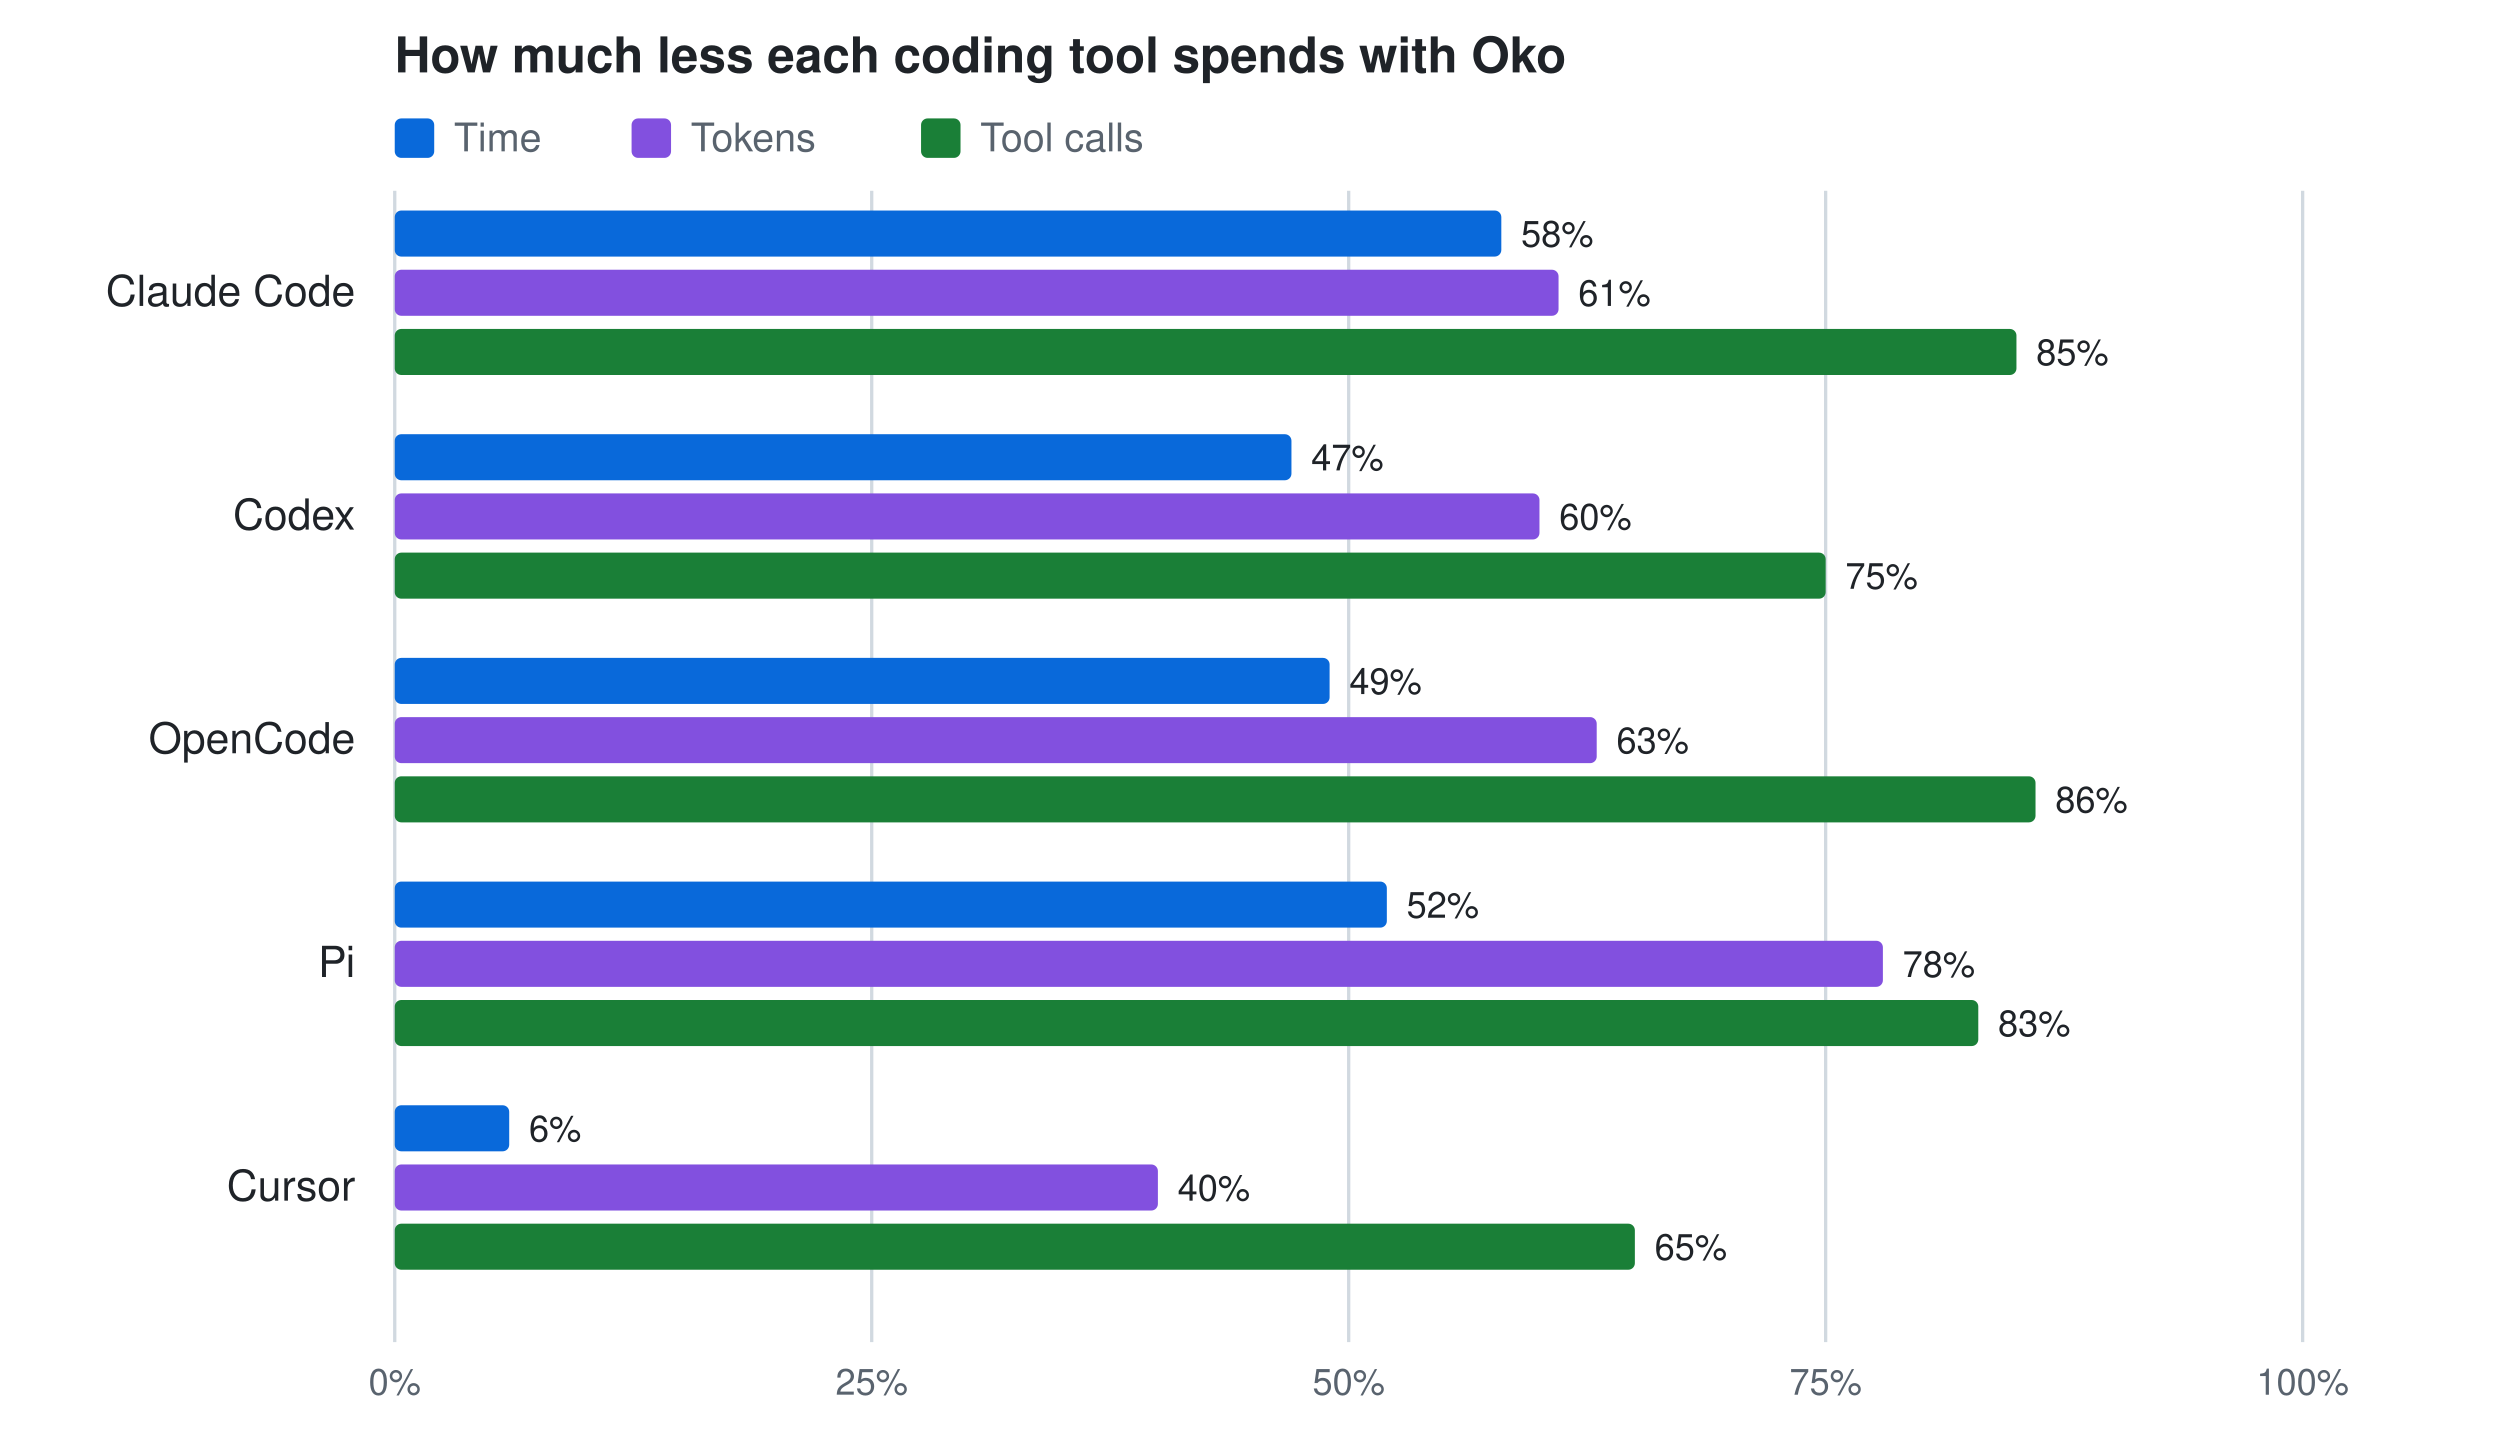
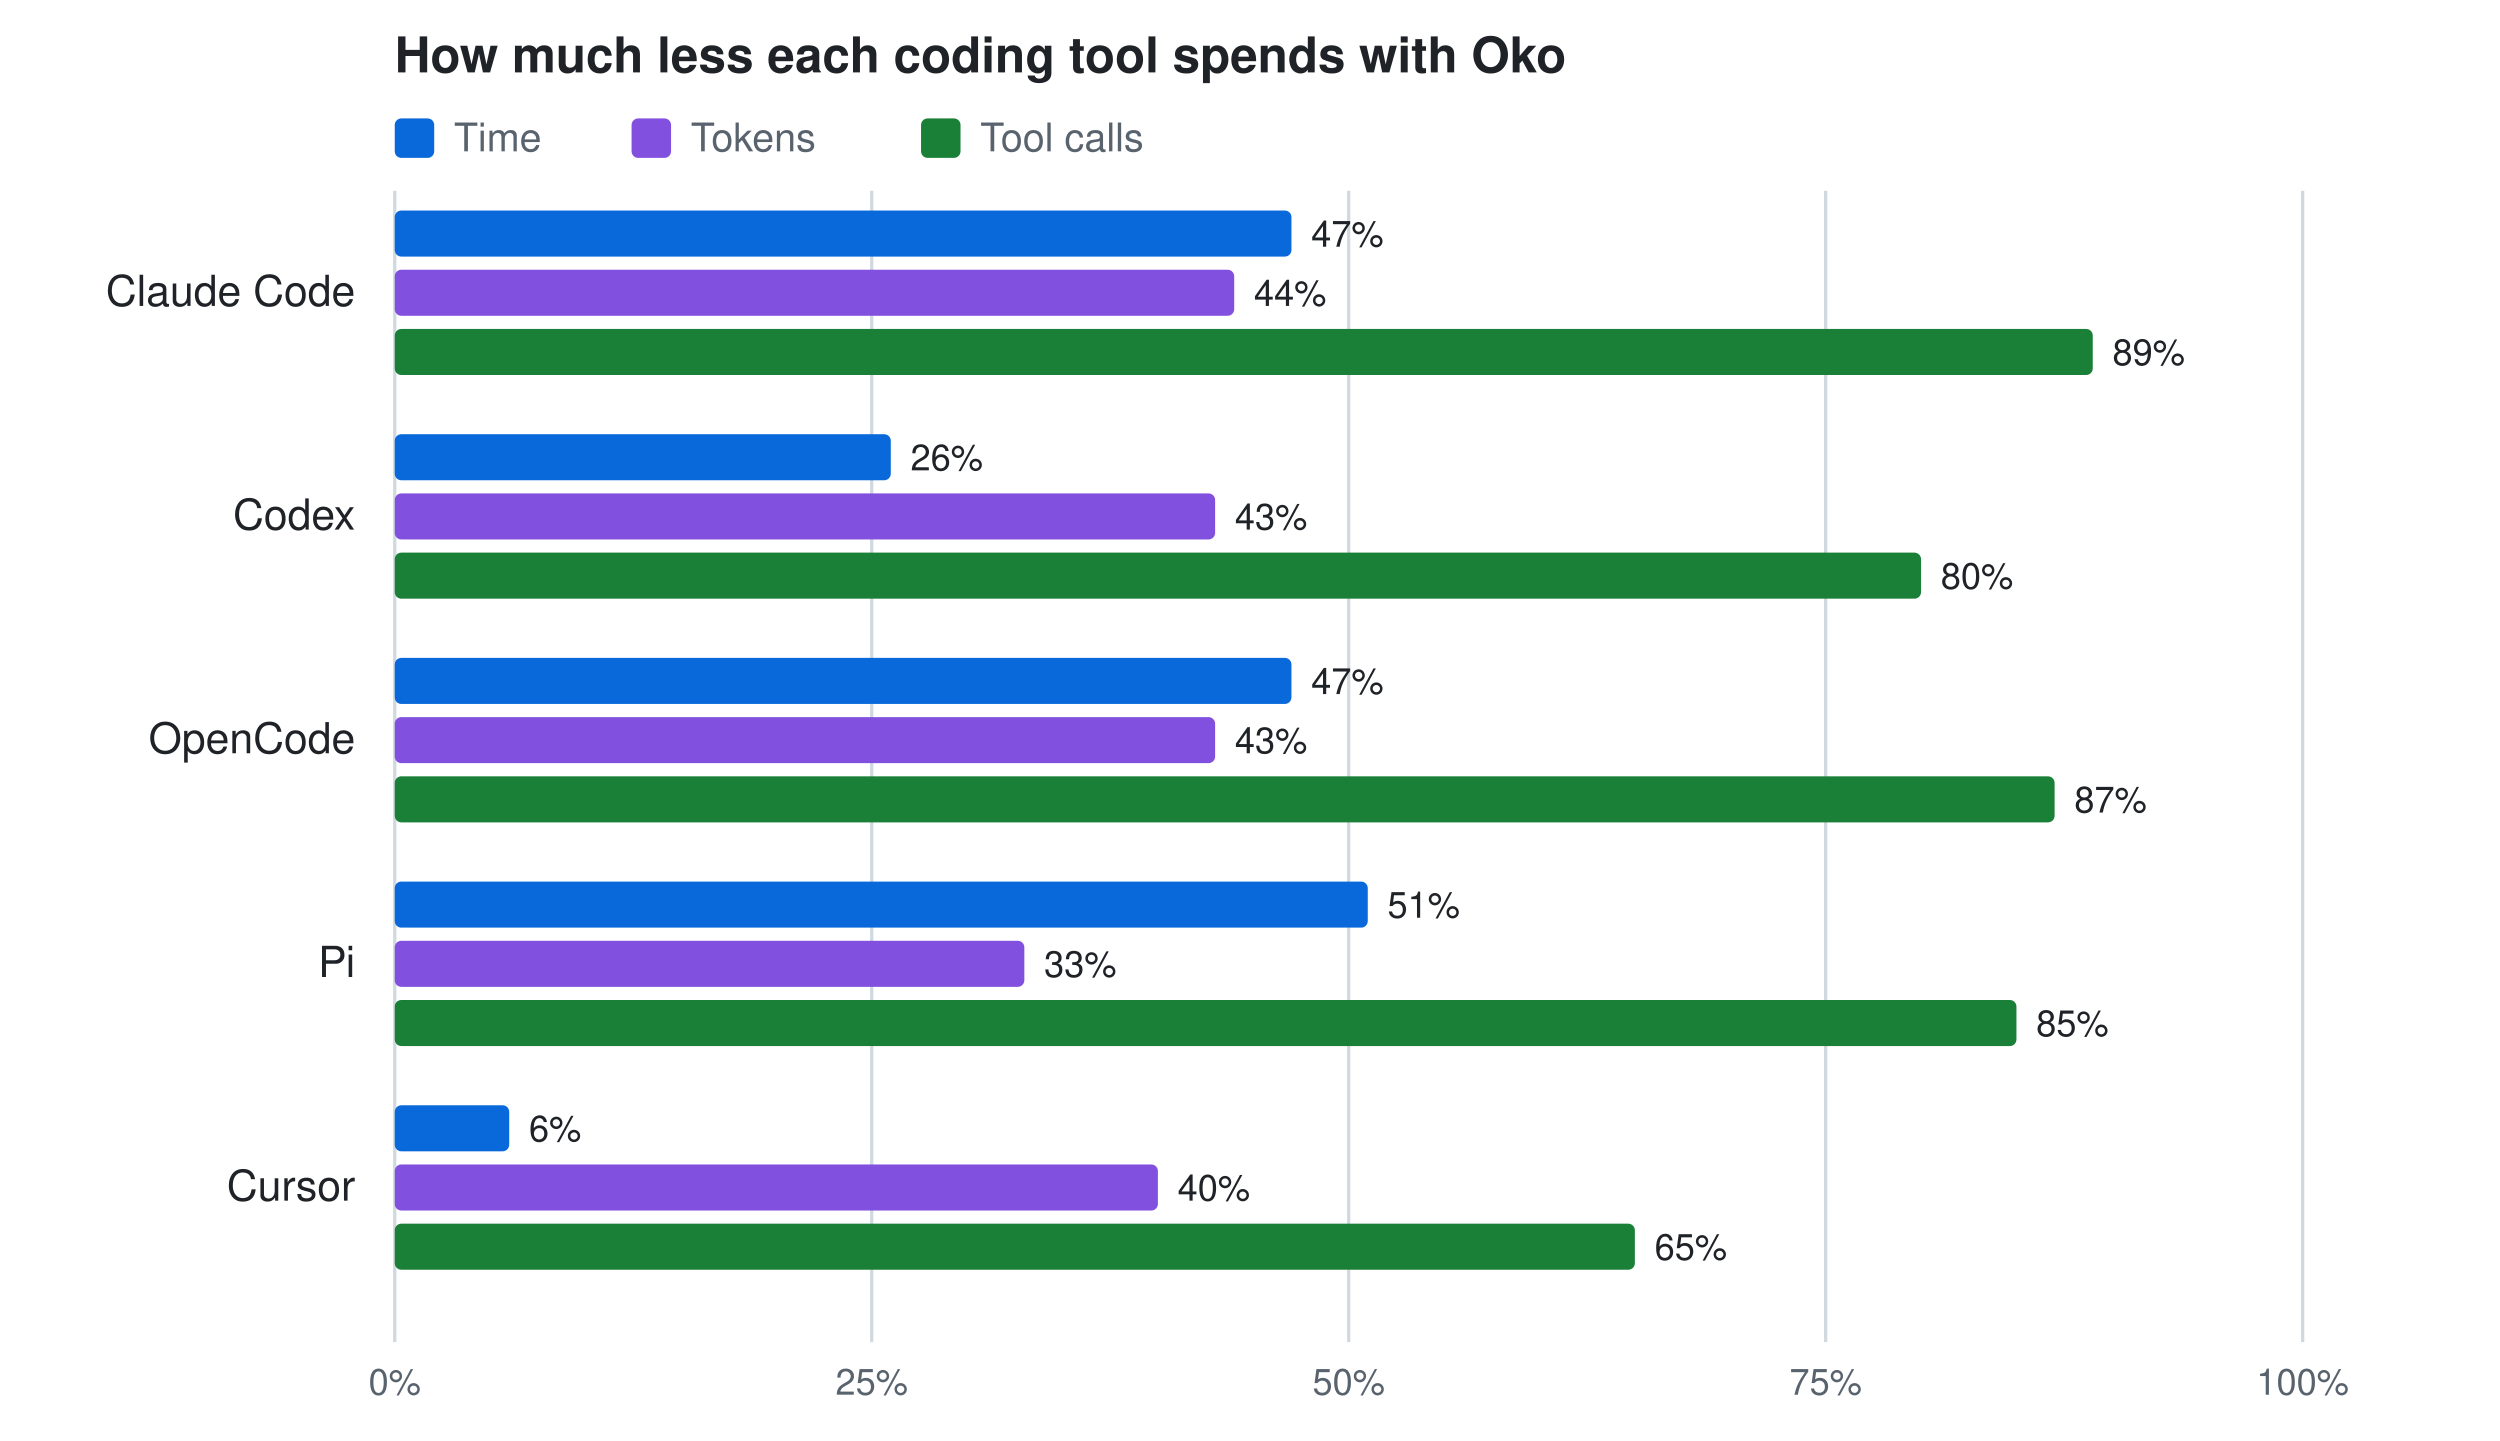
<svg xmlns="http://www.w3.org/2000/svg" width="760" height="438" viewBox="0 0 760 438" font-family="-apple-system, BlinkMacSystemFont, Segoe UI, Helvetica, Arial, sans-serif" role="img">
  <text x="120" y="22" font-size="15" font-weight="600" fill="#1f2328">How much less each coding tool spends with Oko</text>
  <rect x="120" y="36" width="12" height="12" rx="2" fill="#0969da" />
  <text x="138" y="46" font-size="12" fill="#59636e">Time</text>
  <rect x="192" y="36" width="12" height="12" rx="2" fill="#8250df" />
  <text x="210" y="46" font-size="12" fill="#59636e">Tokens</text>
  <rect x="280" y="36" width="12" height="12" rx="2" fill="#1a7f37" />
  <text x="298" y="46" font-size="12" fill="#59636e">Tool calls</text>
  <line x1="120.0" y1="58" x2="120.0" y2="408" stroke="#d1d9e0" stroke-width="1" />
  <text x="120.0" y="424" font-size="11" text-anchor="middle" fill="#59636e">0%</text>
  <line x1="265.0" y1="58" x2="265.0" y2="408" stroke="#d1d9e0" stroke-width="1" />
  <text x="265.0" y="424" font-size="11" text-anchor="middle" fill="#59636e">25%</text>
  <line x1="410.0" y1="58" x2="410.0" y2="408" stroke="#d1d9e0" stroke-width="1" />
  <text x="410.0" y="424" font-size="11" text-anchor="middle" fill="#59636e">50%</text>
  <line x1="555.0" y1="58" x2="555.0" y2="408" stroke="#d1d9e0" stroke-width="1" />
  <text x="555.0" y="424" font-size="11" text-anchor="middle" fill="#59636e">75%</text>
  <line x1="700.0" y1="58" x2="700.0" y2="408" stroke="#d1d9e0" stroke-width="1" />
  <text x="700.0" y="424" font-size="11" text-anchor="middle" fill="#59636e">100%</text>
  <text x="108" y="93.0" font-size="13" text-anchor="end" fill="#1f2328">Claude Code</text>
-   <rect x="120" y="64" width="336.4" height="14" rx="2" fill="#0969da" />
-   <text x="462.4" y="75" font-size="11" fill="#1f2328">58%</text>
-   <rect x="120" y="82" width="353.8" height="14" rx="2" fill="#8250df" />
-   <text x="479.8" y="93" font-size="11" fill="#1f2328">61%</text>
-   <rect x="120" y="100" width="493.0" height="14" rx="2" fill="#1a7f37" />
-   <text x="619.0" y="111" font-size="11" fill="#1f2328">85%</text>
+   <rect x="120" y="64" width="272.6" height="14" rx="2" fill="#0969da" />
+   <text x="398.6" y="75" font-size="11" fill="#1f2328">47%</text>
+   <rect x="120" y="82" width="255.2" height="14" rx="2" fill="#8250df" />
+   <text x="381.2" y="93" font-size="11" fill="#1f2328">44%</text>
+   <rect x="120" y="100" width="516.2" height="14" rx="2" fill="#1a7f37" />
+   <text x="642.2" y="111" font-size="11" fill="#1f2328">89%</text>
  <text x="108" y="161.0" font-size="13" text-anchor="end" fill="#1f2328">Codex</text>
-   <rect x="120" y="132" width="272.6" height="14" rx="2" fill="#0969da" />
-   <text x="398.6" y="143" font-size="11" fill="#1f2328">47%</text>
-   <rect x="120" y="150" width="348.0" height="14" rx="2" fill="#8250df" />
-   <text x="474.0" y="161" font-size="11" fill="#1f2328">60%</text>
-   <rect x="120" y="168" width="435.0" height="14" rx="2" fill="#1a7f37" />
-   <text x="561.0" y="179" font-size="11" fill="#1f2328">75%</text>
+   <rect x="120" y="132" width="150.8" height="14" rx="2" fill="#0969da" />
+   <text x="276.8" y="143" font-size="11" fill="#1f2328">26%</text>
+   <rect x="120" y="150" width="249.4" height="14" rx="2" fill="#8250df" />
+   <text x="375.4" y="161" font-size="11" fill="#1f2328">43%</text>
+   <rect x="120" y="168" width="464.0" height="14" rx="2" fill="#1a7f37" />
+   <text x="590.0" y="179" font-size="11" fill="#1f2328">80%</text>
  <text x="108" y="229.0" font-size="13" text-anchor="end" fill="#1f2328">OpenCode</text>
-   <rect x="120" y="200" width="284.2" height="14" rx="2" fill="#0969da" />
-   <text x="410.2" y="211" font-size="11" fill="#1f2328">49%</text>
-   <rect x="120" y="218" width="365.4" height="14" rx="2" fill="#8250df" />
-   <text x="491.4" y="229" font-size="11" fill="#1f2328">63%</text>
-   <rect x="120" y="236" width="498.8" height="14" rx="2" fill="#1a7f37" />
-   <text x="624.8" y="247" font-size="11" fill="#1f2328">86%</text>
+   <rect x="120" y="200" width="272.6" height="14" rx="2" fill="#0969da" />
+   <text x="398.6" y="211" font-size="11" fill="#1f2328">47%</text>
+   <rect x="120" y="218" width="249.4" height="14" rx="2" fill="#8250df" />
+   <text x="375.4" y="229" font-size="11" fill="#1f2328">43%</text>
+   <rect x="120" y="236" width="504.6" height="14" rx="2" fill="#1a7f37" />
+   <text x="630.6" y="247" font-size="11" fill="#1f2328">87%</text>
  <text x="108" y="297.0" font-size="13" text-anchor="end" fill="#1f2328">Pi</text>
-   <rect x="120" y="268" width="301.6" height="14" rx="2" fill="#0969da" />
-   <text x="427.6" y="279" font-size="11" fill="#1f2328">52%</text>
-   <rect x="120" y="286" width="452.4" height="14" rx="2" fill="#8250df" />
-   <text x="578.4" y="297" font-size="11" fill="#1f2328">78%</text>
-   <rect x="120" y="304" width="481.4" height="14" rx="2" fill="#1a7f37" />
-   <text x="607.4" y="315" font-size="11" fill="#1f2328">83%</text>
+   <rect x="120" y="268" width="295.8" height="14" rx="2" fill="#0969da" />
+   <text x="421.8" y="279" font-size="11" fill="#1f2328">51%</text>
+   <rect x="120" y="286" width="191.4" height="14" rx="2" fill="#8250df" />
+   <text x="317.4" y="297" font-size="11" fill="#1f2328">33%</text>
+   <rect x="120" y="304" width="493.0" height="14" rx="2" fill="#1a7f37" />
+   <text x="619.0" y="315" font-size="11" fill="#1f2328">85%</text>
  <text x="108" y="365.0" font-size="13" text-anchor="end" fill="#1f2328">Cursor</text>
  <rect x="120" y="336" width="34.8" height="14" rx="2" fill="#0969da" />
  <text x="160.8" y="347" font-size="11" fill="#1f2328">6%</text>
  <rect x="120" y="354" width="232.0" height="14" rx="2" fill="#8250df" />
  <text x="358.0" y="365" font-size="11" fill="#1f2328">40%</text>
  <rect x="120" y="372" width="377.0" height="14" rx="2" fill="#1a7f37" />
  <text x="503.0" y="383" font-size="11" fill="#1f2328">65%</text>
</svg>
